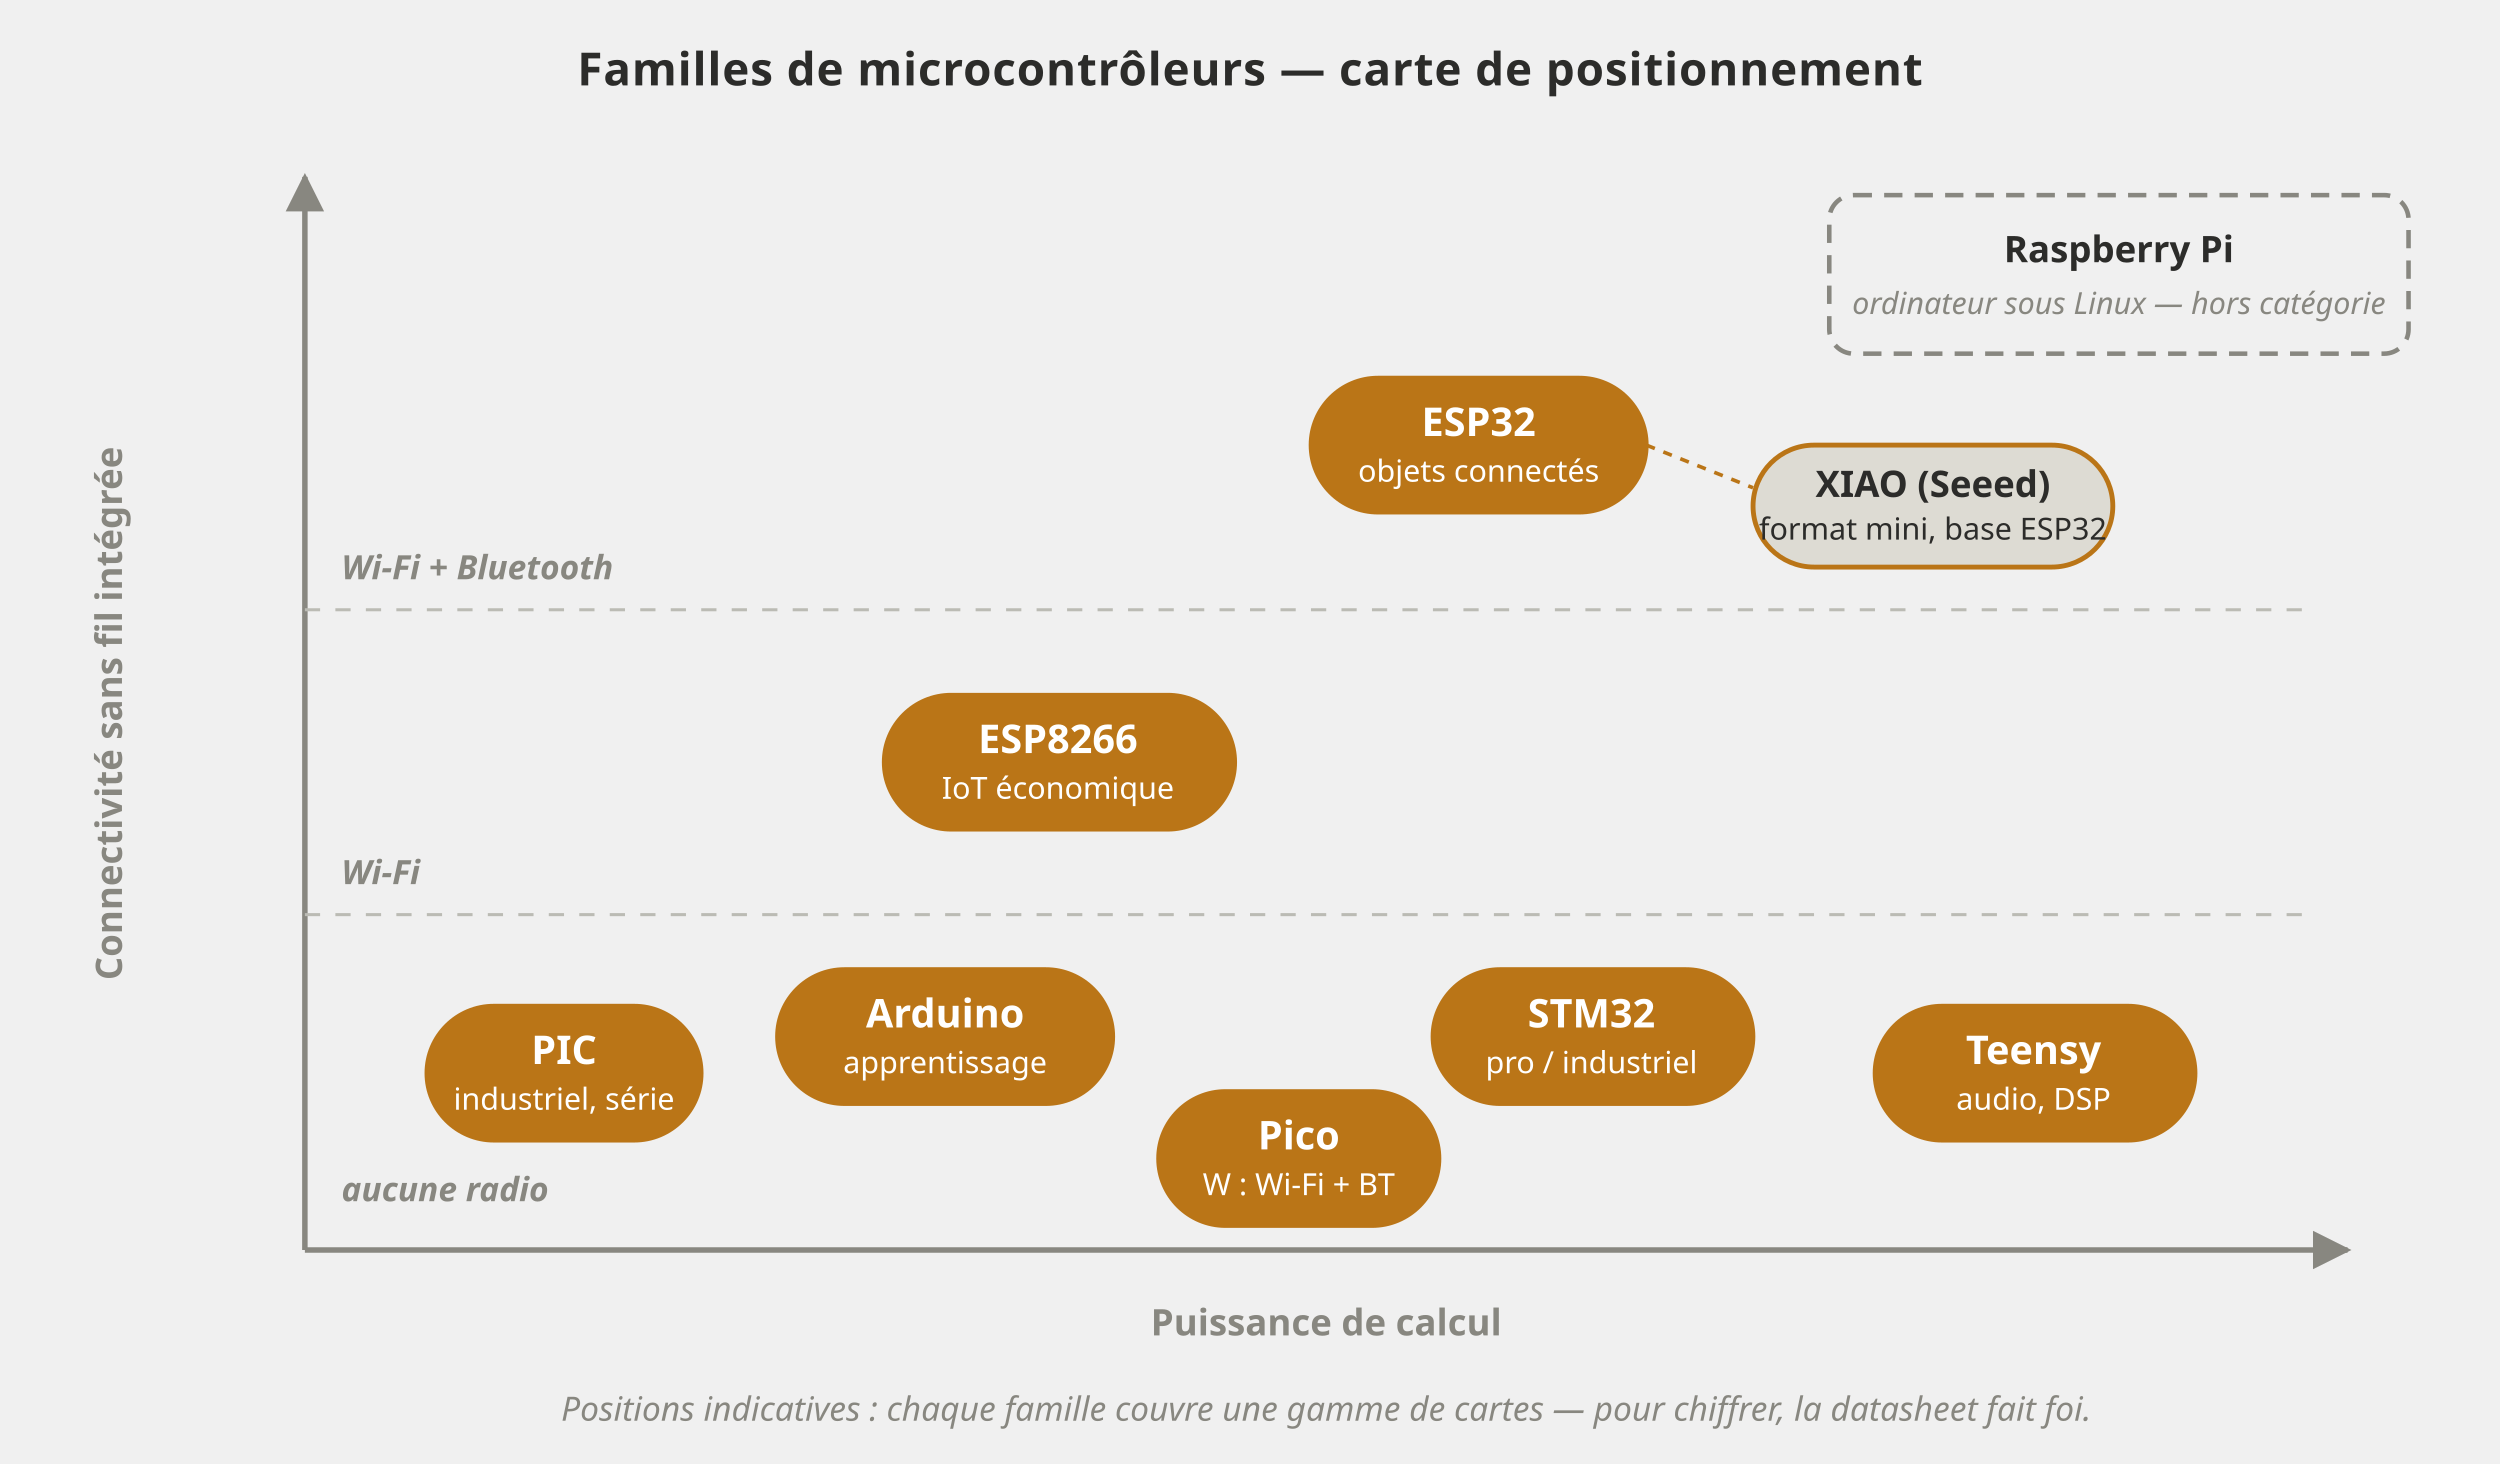
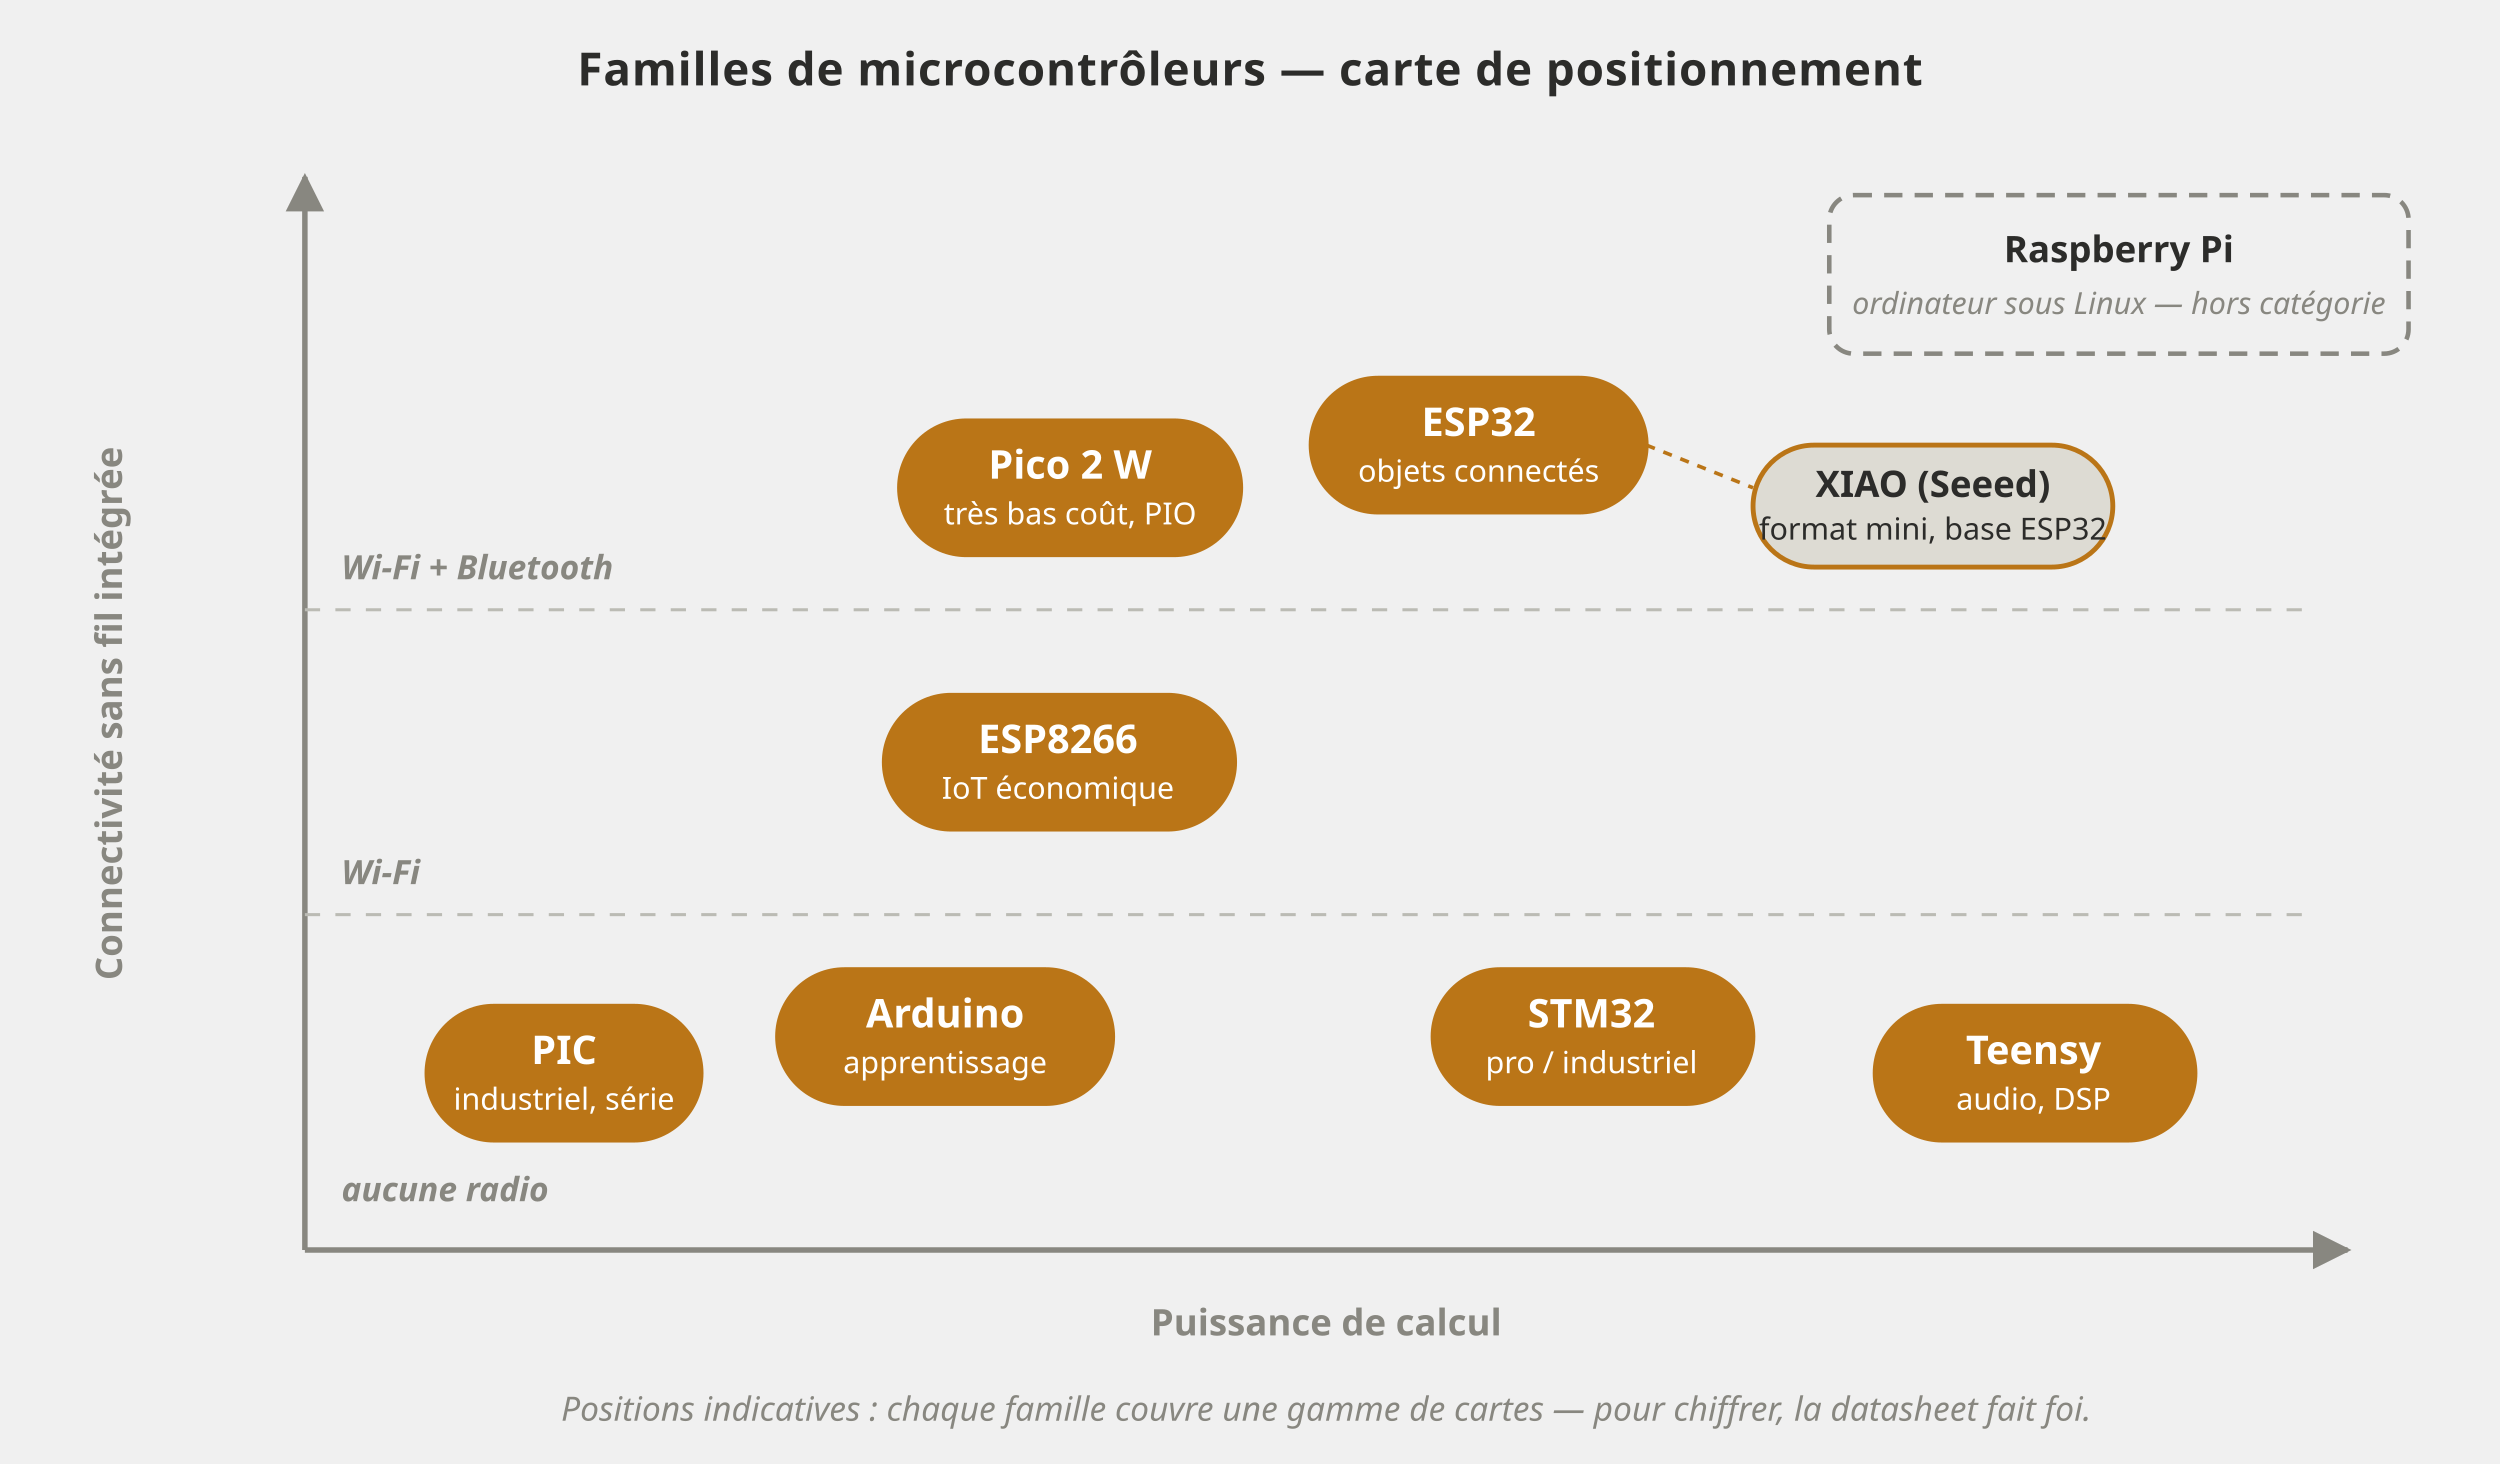
<svg xmlns="http://www.w3.org/2000/svg" viewBox="0 0 820 480" role="img" aria-labelledby="title desc">
  <defs>
    <style>
      .pt-title { font: 700 15px sans-serif; fill: #2C2C2A; letter-spacing: 0.3px; }
      .pt-axis { stroke: #888780; stroke-width: 1.8; fill: none; }
      .pt-axis-label { font: 600 12px sans-serif; fill: #888780; }
      .pt-band { stroke: #BBBBB4; stroke-width: 1; stroke-dasharray: 5 5; fill: none; }
      .pt-band-label { font: italic 600 11px sans-serif; fill: #888780; }
      .pt-mcu { fill: #BA7517; stroke: #BA7517; stroke-width: 1.5; }
      .pt-mcu-text { font: 700 13px sans-serif; fill: #FFFFFF; }
      .pt-mcu-sub { font: 400 10px sans-serif; fill: #FFFFFF; }
      .pt-mini { fill: #DDDBD3; stroke: #BA7517; stroke-width: 1.6; }
      .pt-mini-text { font: 700 12px sans-serif; fill: #2C2C2A; }
      .pt-mini-sub { font: 400 10px sans-serif; fill: #2C2C2A; }
      .pt-link { stroke: #BA7517; stroke-width: 1.2; stroke-dasharray: 3 3; fill: none; }
      .pt-sbc { fill: none; stroke: #888780; stroke-width: 1.5; stroke-dasharray: 6 4; }
      .pt-sbc-text { font: 700 12px sans-serif; fill: #2C2C2A; }
      .pt-sbc-sub { font: italic 400 10px sans-serif; fill: #888780; }
      .pt-arrow { fill: #888780; }
      .pt-foot { font: italic 400 11px sans-serif; fill: #888780; }
      @media (prefers-color-scheme: dark) {
        .pt-title { fill: #F1EFE8; }
        .pt-axis { stroke: #BBBBBB; }
        .pt-axis-label { fill: #BBBBBB; }
        .pt-band { stroke: #5A5A57; }
        .pt-band-label { fill: #BBBBBB; }
        .pt-mcu { fill: #BA7517; stroke: #EF9F27; }
        .pt-mini { fill: #4A4A48; stroke: #EF9F27; }
        .pt-mini-text { fill: #F1EFE8; }
        .pt-mini-sub { fill: #F1EFE8; }
        .pt-link { stroke: #EF9F27; }
        .pt-sbc { stroke: #BBBBBB; }
        .pt-sbc-text { fill: #F1EFE8; }
        .pt-sbc-sub { fill: #BBBBBB; }
        .pt-arrow { fill: #BBBBBB; }
        .pt-foot { fill: #BBBBBB; }
      }
    </style>
    <marker id="pt-ar" viewBox="0 0 10 10" refX="9" refY="5" markerWidth="7" markerHeight="7" orient="auto">
      <path d="M0,0 L10,5 L0,10 Z" class="pt-arrow" />
    </marker>
  </defs>
  <text x="410" y="28" text-anchor="middle" class="pt-title">Familles de microcontrôleurs — carte de positionnement</text>
  <line x1="100" y1="410" x2="770" y2="410" class="pt-axis" marker-end="url(#pt-ar)" />
  <text x="435" y="438" text-anchor="middle" class="pt-axis-label">Puissance de calcul</text>
  <line x1="100" y1="410" x2="100" y2="58" class="pt-axis" marker-end="url(#pt-ar)" />
  <text x="40" y="234" text-anchor="middle" transform="rotate(-90 40 234)" class="pt-axis-label">Connectivité sans fil intégrée</text>
  <line x1="100" y1="300" x2="760" y2="300" class="pt-band" />
  <line x1="100" y1="200" x2="760" y2="200" class="pt-band" />
  <text x="112" y="394" text-anchor="start" class="pt-band-label">aucune radio</text>
  <text x="112" y="290" text-anchor="start" class="pt-band-label">Wi-Fi</text>
  <text x="112" y="190" text-anchor="start" class="pt-band-label">Wi-Fi + Bluetooth</text>
  <rect x="140" y="330" width="90" height="44" rx="22" class="pt-mcu" />
  <text x="185" y="349" text-anchor="middle" class="pt-mcu-text">PIC</text>
  <text x="185" y="364" text-anchor="middle" class="pt-mcu-sub">industriel, série</text>
  <rect x="255" y="318" width="110" height="44" rx="22" class="pt-mcu" />
  <text x="310" y="337" text-anchor="middle" class="pt-mcu-text">Arduino</text>
  <text x="310" y="352" text-anchor="middle" class="pt-mcu-sub">apprentissage</text>
-   <rect x="380" y="358" width="92" height="44" rx="22" class="pt-mcu" />
-   <text x="426" y="377" text-anchor="middle" class="pt-mcu-text">Pico</text>
-   <text x="426" y="392" text-anchor="middle" class="pt-mcu-sub">W : Wi-Fi + BT</text>
  <rect x="470" y="318" width="105" height="44" rx="22" class="pt-mcu" />
  <text x="522" y="337" text-anchor="middle" class="pt-mcu-text">STM32</text>
  <text x="522" y="352" text-anchor="middle" class="pt-mcu-sub">pro / industriel</text>
  <rect x="615" y="330" width="105" height="44" rx="22" class="pt-mcu" />
  <text x="667" y="349" text-anchor="middle" class="pt-mcu-text">Teensy</text>
  <text x="667" y="364" text-anchor="middle" class="pt-mcu-sub">audio, DSP</text>
  <rect x="290" y="228" width="115" height="44" rx="22" class="pt-mcu" />
  <text x="347" y="247" text-anchor="middle" class="pt-mcu-text">ESP8266</text>
  <text x="347" y="262" text-anchor="middle" class="pt-mcu-sub">IoT économique</text>
+   <rect x="295" y="138" width="112" height="44" rx="22" class="pt-mcu" />
+   <text x="351" y="157" text-anchor="middle" class="pt-mcu-text">Pico 2 W</text>
+   <text x="351" y="172" text-anchor="middle" class="pt-mcu-sub">très bas coût, PIO</text>
  <rect x="430" y="124" width="110" height="44" rx="22" class="pt-mcu" />
  <text x="485" y="143" text-anchor="middle" class="pt-mcu-text">ESP32</text>
  <text x="485" y="158" text-anchor="middle" class="pt-mcu-sub">objets connectés</text>
  <rect x="575" y="146" width="118" height="40" rx="20" class="pt-mini" />
  <text x="634" y="163" text-anchor="middle" class="pt-mini-text">XIAO (Seeed)</text>
  <text x="634" y="177" text-anchor="middle" class="pt-mini-sub">format mini, base ESP32</text>
  <line x1="540" y1="146" x2="575" y2="160" class="pt-link" />
  <rect x="600" y="64" width="190" height="52" rx="8" class="pt-sbc" />
  <text x="695" y="86" text-anchor="middle" class="pt-sbc-text">Raspberry Pi</text>
  <text x="695" y="103" text-anchor="middle" class="pt-sbc-sub">ordinateur sous Linux — hors catégorie</text>
  <text x="435" y="466" text-anchor="middle" class="pt-foot">Positions indicatives : chaque famille couvre une gamme de cartes — pour chiffrer, la datasheet fait foi.</text>
</svg>
